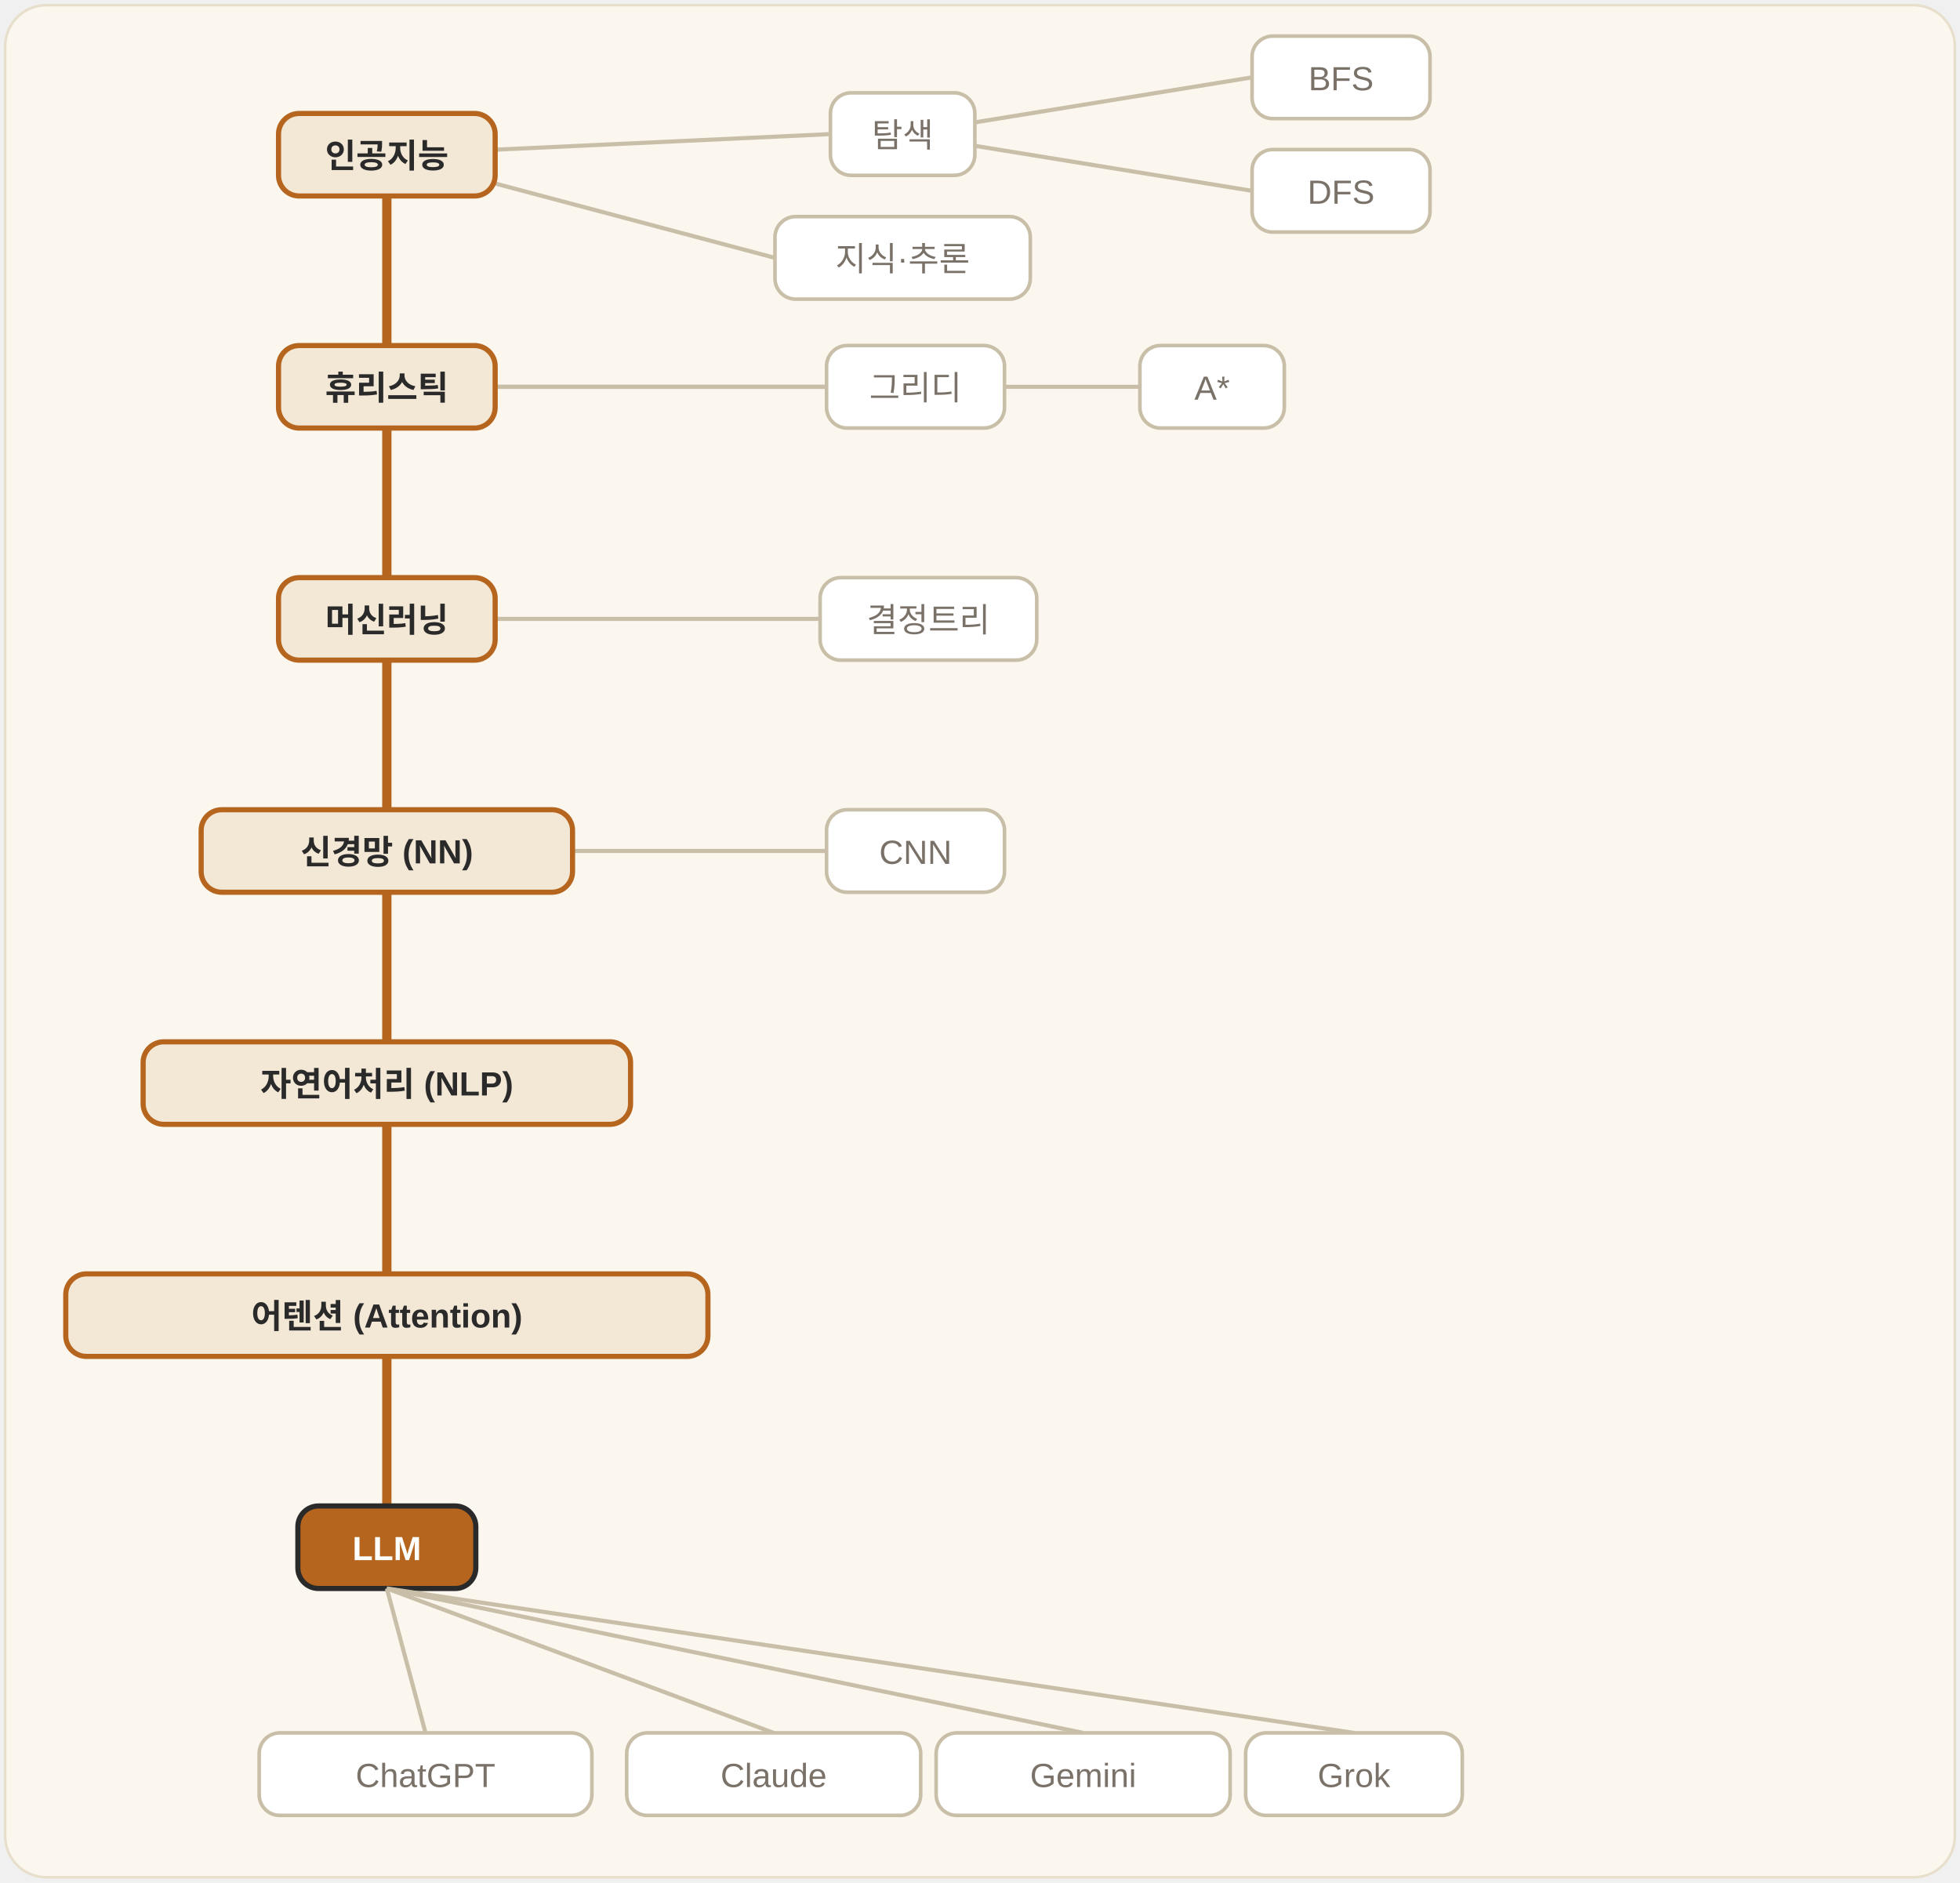
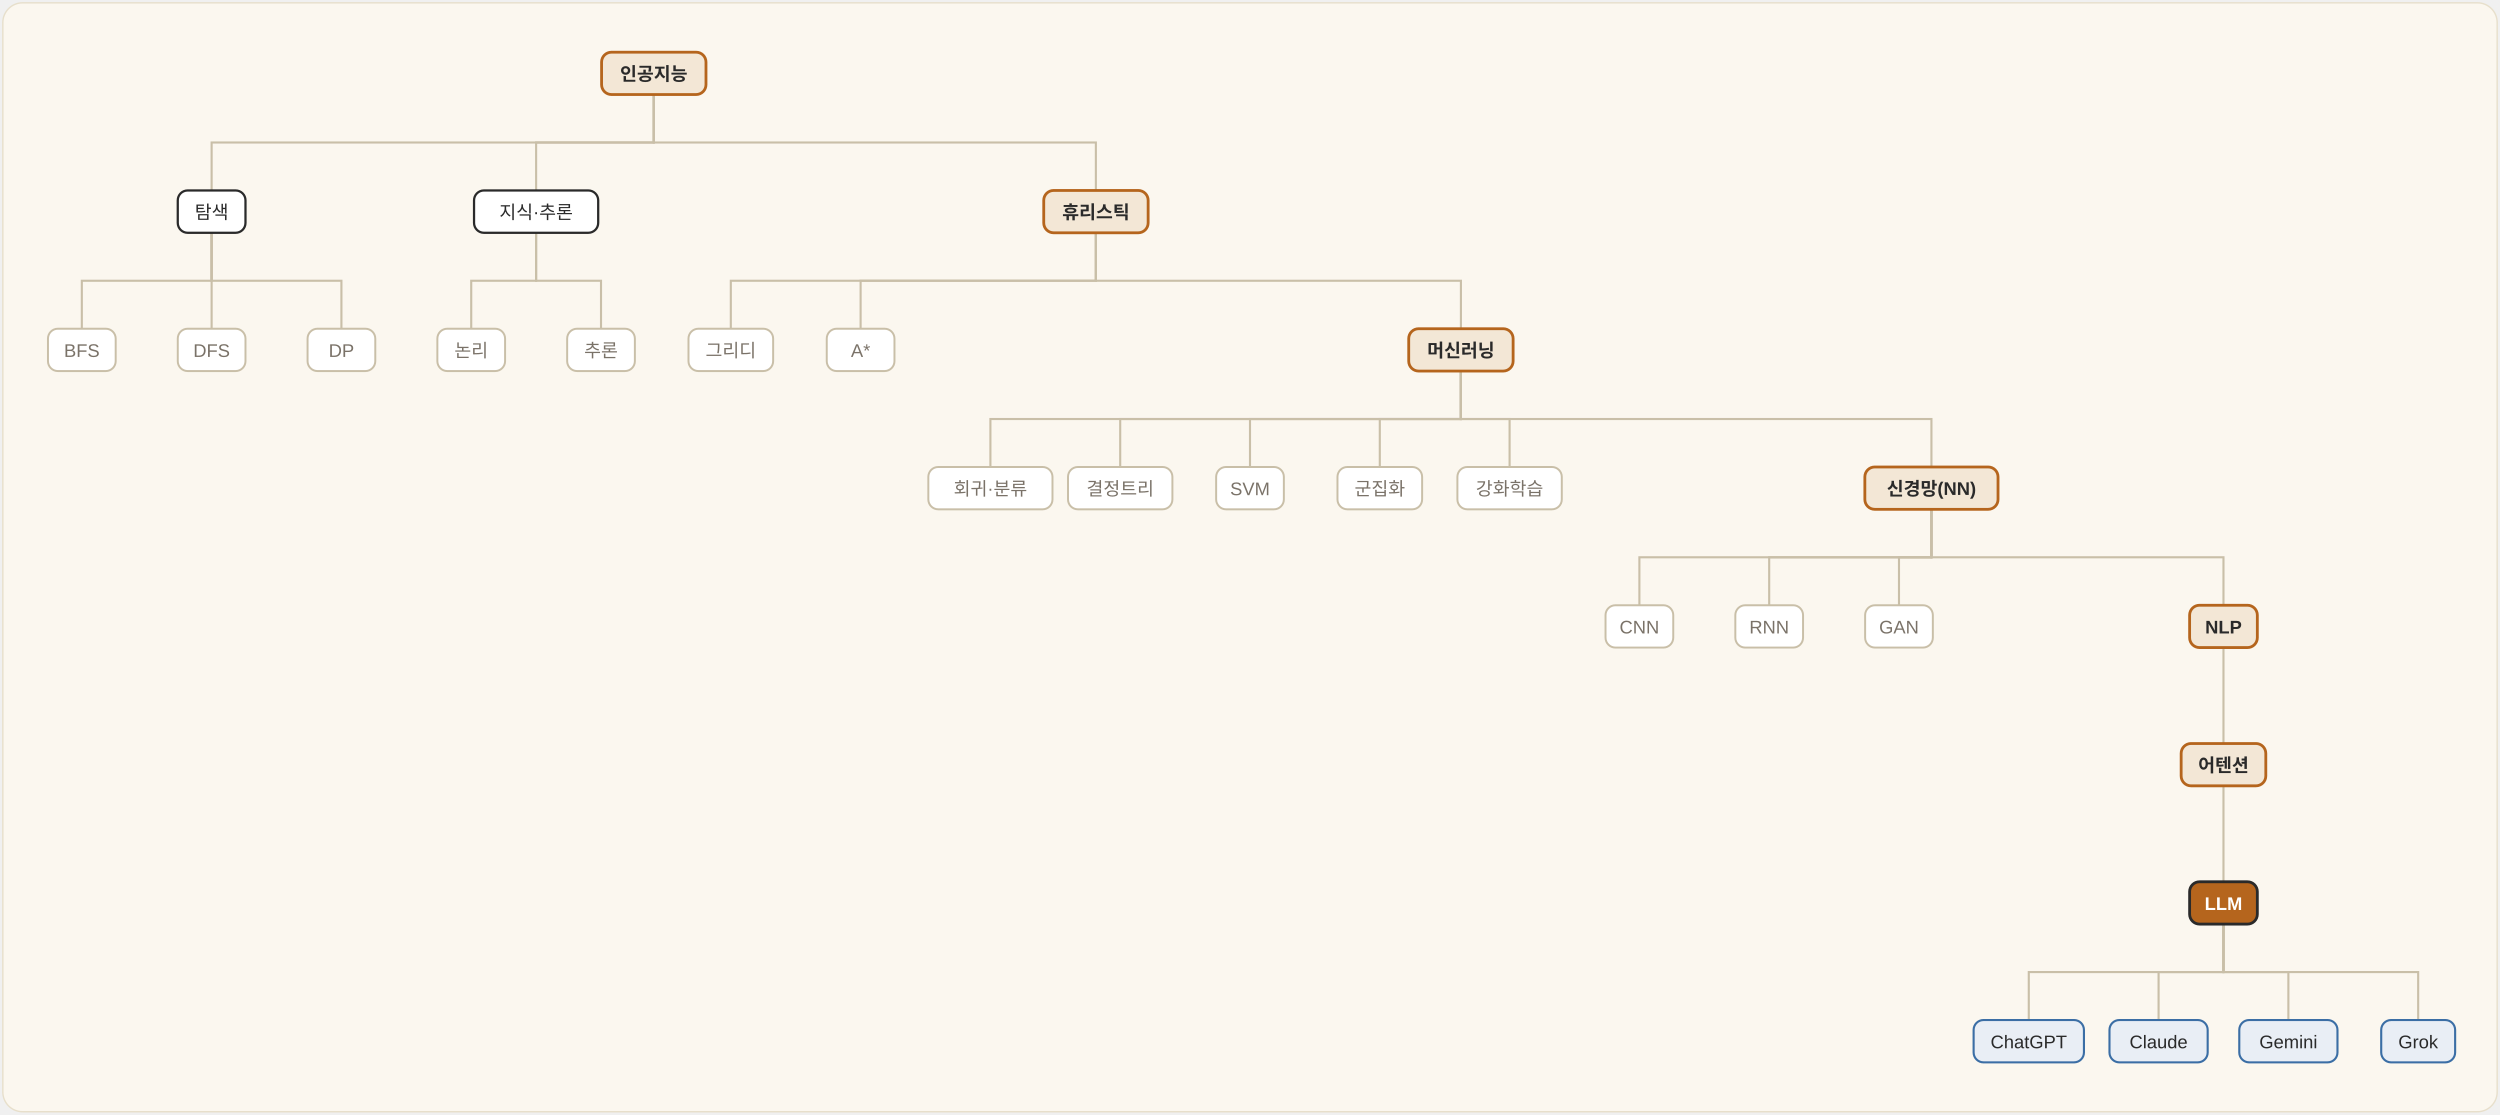
- <svg xmlns="http://www.w3.org/2000/svg" viewBox="0 0 760 730" font-family="'Helvetica Neue', Arial, 'AppleSDGothicNeo', sans-serif">
-   <rect x="2" y="2" width="756" height="726" rx="16" fill="#FBF7EF" stroke="#E7DFCB" />
-   <line x1="150" y1="76" x2="150" y2="134" stroke="#B5651D" stroke-width="3.6" />
-   <line x1="150" y1="166" x2="150" y2="224" stroke="#B5651D" stroke-width="3.6" />
-   <line x1="150" y1="256" x2="150" y2="314" stroke="#B5651D" stroke-width="3.6" />
-   <line x1="150" y1="346" x2="150" y2="404" stroke="#B5651D" stroke-width="3.6" />
-   <line x1="150" y1="436" x2="150" y2="494" stroke="#B5651D" stroke-width="3.6" />
-   <line x1="150" y1="526" x2="150" y2="584" stroke="#B5651D" stroke-width="3.6" />
-   <line x1="150" y1="60" x2="322.0" y2="52" stroke="#C9BFA8" stroke-width="1.6" />
-   <line x1="350" y1="52" x2="485.5" y2="30" stroke="#C9BFA8" stroke-width="1.6" />
-   <line x1="350" y1="52" x2="485.5" y2="74" stroke="#C9BFA8" stroke-width="1.6" />
-   <line x1="150" y1="60" x2="300.5" y2="100" stroke="#C9BFA8" stroke-width="1.6" />
-   <line x1="150" y1="150" x2="320.5" y2="150" stroke="#C9BFA8" stroke-width="1.6" />
-   <line x1="150" y1="150" x2="442.0" y2="150" stroke="#C9BFA8" stroke-width="1.6" />
-   <line x1="150" y1="240" x2="318.0" y2="240" stroke="#C9BFA8" stroke-width="1.6" />
-   <line x1="150" y1="330" x2="320.5" y2="330" stroke="#C9BFA8" stroke-width="1.6" />
-   <rect x="322.0" y="36.0" width="56" height="32" rx="8" fill="#FFFFFF" stroke="#C9BFA8" stroke-width="1.4" />
-   <text x="350" y="57" text-anchor="middle" font-size="13" fill="#7A7268">탐색</text>
-   <rect x="485.5" y="14.0" width="69" height="32" rx="8" fill="#FFFFFF" stroke="#C9BFA8" stroke-width="1.4" />
-   <text x="520" y="35" text-anchor="middle" font-size="13" fill="#7A7268">BFS</text>
-   <rect x="485.5" y="58.0" width="69" height="32" rx="8" fill="#FFFFFF" stroke="#C9BFA8" stroke-width="1.4" />
-   <text x="520" y="79" text-anchor="middle" font-size="13" fill="#7A7268">DFS</text>
-   <rect x="300.5" y="84.0" width="99" height="32" rx="8" fill="#FFFFFF" stroke="#C9BFA8" stroke-width="1.4" />
-   <text x="350" y="105" text-anchor="middle" font-size="13" fill="#7A7268">지식·추론</text>
-   <rect x="320.5" y="134.0" width="69" height="32" rx="8" fill="#FFFFFF" stroke="#C9BFA8" stroke-width="1.4" />
-   <text x="355" y="155" text-anchor="middle" font-size="13" fill="#7A7268">그리디</text>
-   <rect x="442.0" y="134.0" width="56" height="32" rx="8" fill="#FFFFFF" stroke="#C9BFA8" stroke-width="1.4" />
-   <text x="470" y="155" text-anchor="middle" font-size="13" fill="#7A7268">A*</text>
-   <rect x="318.0" y="224.0" width="84" height="32" rx="8" fill="#FFFFFF" stroke="#C9BFA8" stroke-width="1.4" />
-   <text x="360" y="245" text-anchor="middle" font-size="13" fill="#7A7268">결정트리</text>
-   <rect x="320.5" y="314.0" width="69" height="32" rx="8" fill="#FFFFFF" stroke="#C9BFA8" stroke-width="1.4" />
-   <text x="355" y="335" text-anchor="middle" font-size="13" fill="#7A7268">CNN</text>
-   <rect x="108.0" y="44.0" width="84" height="32" rx="8" fill="#F3E7D6" stroke="#B5651D" stroke-width="2" />
-   <text x="150" y="65" text-anchor="middle" font-size="13" fill="#2A2A2A" font-weight="bold">인공지능</text>
-   <rect x="108.0" y="134.0" width="84" height="32" rx="8" fill="#F3E7D6" stroke="#B5651D" stroke-width="2" />
-   <text x="150" y="155" text-anchor="middle" font-size="13" fill="#2A2A2A" font-weight="bold">휴리스틱</text>
-   <rect x="108.0" y="224.0" width="84" height="32" rx="8" fill="#F3E7D6" stroke="#B5651D" stroke-width="2" />
-   <text x="150" y="245" text-anchor="middle" font-size="13" fill="#2A2A2A" font-weight="bold">머신러닝</text>
-   <rect x="78.0" y="314.0" width="144" height="32" rx="8" fill="#F3E7D6" stroke="#B5651D" stroke-width="2" />
-   <text x="150" y="335" text-anchor="middle" font-size="13" fill="#2A2A2A" font-weight="bold">신경망 (NN)</text>
-   <rect x="55.5" y="404.0" width="189" height="32" rx="8" fill="#F3E7D6" stroke="#B5651D" stroke-width="2" />
-   <text x="150" y="425" text-anchor="middle" font-size="13" fill="#2A2A2A" font-weight="bold">자연어처리 (NLP)</text>
-   <rect x="25.5" y="494.0" width="249" height="32" rx="8" fill="#F3E7D6" stroke="#B5651D" stroke-width="2" />
-   <text x="150" y="515" text-anchor="middle" font-size="13" fill="#2A2A2A" font-weight="bold">어텐션 (Attention)</text>
-   <rect x="115.5" y="584.0" width="69" height="32" rx="8" fill="#B5651D" stroke="#2A2A2A" stroke-width="2" />
-   <text x="150" y="605" text-anchor="middle" font-size="13" fill="#fff" font-weight="bold">LLM</text>
-   <line x1="150" y1="616" x2="165" y2="672" stroke="#C9BFA8" stroke-width="1.6" />
-   <line x1="150" y1="616" x2="300" y2="672" stroke="#C9BFA8" stroke-width="1.6" />
-   <line x1="150" y1="616" x2="420" y2="672" stroke="#C9BFA8" stroke-width="1.6" />
-   <line x1="150" y1="616" x2="525" y2="672" stroke="#C9BFA8" stroke-width="1.6" />
-   <rect x="100.5" y="672.0" width="129" height="32" rx="8" fill="#FFFFFF" stroke="#C9BFA8" stroke-width="1.4" />
-   <text x="165" y="693" text-anchor="middle" font-size="13" fill="#7A7268">ChatGPT</text>
-   <rect x="243.0" y="672.0" width="114" height="32" rx="8" fill="#FFFFFF" stroke="#C9BFA8" stroke-width="1.4" />
-   <text x="300" y="693" text-anchor="middle" font-size="13" fill="#7A7268">Claude</text>
-   <rect x="363.0" y="672.0" width="114" height="32" rx="8" fill="#FFFFFF" stroke="#C9BFA8" stroke-width="1.4" />
-   <text x="420" y="693" text-anchor="middle" font-size="13" fill="#7A7268">Gemini</text>
-   <rect x="483.0" y="672.0" width="84" height="32" rx="8" fill="#FFFFFF" stroke="#C9BFA8" stroke-width="1.4" />
-   <text x="525" y="693" text-anchor="middle" font-size="13" fill="#7A7268">Grok</text>
+ <svg xmlns="http://www.w3.org/2000/svg" viewBox="0 0 1772 790" font-family="'Helvetica Neue', Arial, 'AppleSDGothicNeo', sans-serif">
+   <rect x="2" y="2" width="1768" height="786" rx="14" fill="#FBF7EF" stroke="#E7DFCB" />
+   <path d="M150.0,165.0 L150.0,199.0 L58,199.0 L58,233.0" fill="none" stroke="#C9BFA8" stroke-width="1.5" />
+   <path d="M150.0,165.0 L150.0,199.0 L150,199.0 L150,233.0" fill="none" stroke="#C9BFA8" stroke-width="1.5" />
+   <path d="M150.0,165.0 L150.0,199.0 L242,199.0 L242,233.0" fill="none" stroke="#C9BFA8" stroke-width="1.5" />
+   <path d="M380.0,165.0 L380.0,199.0 L334,199.0 L334,233.0" fill="none" stroke="#C9BFA8" stroke-width="1.5" />
+   <path d="M380.0,165.0 L380.0,199.0 L426,199.0 L426,233.0" fill="none" stroke="#C9BFA8" stroke-width="1.5" />
+   <path d="M1576.0,655.0 L1576.0,689.0 L1438,689.0 L1438,723.0" fill="none" stroke="#C9BFA8" stroke-width="1.5" />
+   <path d="M1576.0,655.0 L1576.0,689.0 L1530,689.0 L1530,723.0" fill="none" stroke="#C9BFA8" stroke-width="1.5" />
+   <path d="M1576.0,655.0 L1576.0,689.0 L1622,689.0 L1622,723.0" fill="none" stroke="#C9BFA8" stroke-width="1.5" />
+   <path d="M1576.0,655.0 L1576.0,689.0 L1714,689.0 L1714,723.0" fill="none" stroke="#C9BFA8" stroke-width="1.5" />
+   <path d="M1576.0,557.0 L1576.0,591.0 L1576.0,591.0 L1576.0,625.0" fill="none" stroke="#C9BFA8" stroke-width="1.5" />
+   <path d="M1576.0,459.0 L1576.0,493.0 L1576.0,493.0 L1576.0,527.0" fill="none" stroke="#C9BFA8" stroke-width="1.5" />
+   <path d="M1369.0,361.0 L1369.0,395.0 L1162,395.0 L1162,429.0" fill="none" stroke="#C9BFA8" stroke-width="1.5" />
+   <path d="M1369.0,361.0 L1369.0,395.0 L1254,395.0 L1254,429.0" fill="none" stroke="#C9BFA8" stroke-width="1.5" />
+   <path d="M1369.0,361.0 L1369.0,395.0 L1346,395.0 L1346,429.0" fill="none" stroke="#C9BFA8" stroke-width="1.5" />
+   <path d="M1369.0,361.0 L1369.0,395.0 L1576.0,395.0 L1576.0,429.0" fill="none" stroke="#C9BFA8" stroke-width="1.5" />
+   <path d="M1035.5,263.0 L1035.5,297.0 L702,297.0 L702,331.0" fill="none" stroke="#C9BFA8" stroke-width="1.5" />
+   <path d="M1035.5,263.0 L1035.5,297.0 L794,297.0 L794,331.0" fill="none" stroke="#C9BFA8" stroke-width="1.5" />
+   <path d="M1035.5,263.0 L1035.5,297.0 L886,297.0 L886,331.0" fill="none" stroke="#C9BFA8" stroke-width="1.5" />
+   <path d="M1035.5,263.0 L1035.5,297.0 L978,297.0 L978,331.0" fill="none" stroke="#C9BFA8" stroke-width="1.5" />
+   <path d="M1035.5,263.0 L1035.5,297.0 L1070,297.0 L1070,331.0" fill="none" stroke="#C9BFA8" stroke-width="1.5" />
+   <path d="M1035.5,263.0 L1035.5,297.0 L1369.0,297.0 L1369.0,331.0" fill="none" stroke="#C9BFA8" stroke-width="1.5" />
+   <path d="M776.75,165.0 L776.75,199.0 L518,199.0 L518,233.0" fill="none" stroke="#C9BFA8" stroke-width="1.5" />
+   <path d="M776.75,165.0 L776.75,199.0 L610,199.0 L610,233.0" fill="none" stroke="#C9BFA8" stroke-width="1.5" />
+   <path d="M776.75,165.0 L776.75,199.0 L1035.5,199.0 L1035.5,233.0" fill="none" stroke="#C9BFA8" stroke-width="1.5" />
+   <path d="M463.375,67.0 L463.375,101.0 L150.0,101.0 L150.0,135.0" fill="none" stroke="#C9BFA8" stroke-width="1.5" />
+   <path d="M463.375,67.0 L463.375,101.0 L380.0,101.0 L380.0,135.0" fill="none" stroke="#C9BFA8" stroke-width="1.5" />
+   <path d="M463.375,67.0 L463.375,101.0 L776.75,101.0 L776.75,135.0" fill="none" stroke="#C9BFA8" stroke-width="1.5" />
+   <rect x="34.0" y="233.0" width="48.0" height="30" rx="7" fill="#FFFFFF" stroke="#C9BFA8" stroke-width="1.4" />
+   <text x="58.0" y="253" text-anchor="middle" font-size="13" fill="#7A7268">BFS</text>
+   <rect x="126.0" y="233.0" width="48.0" height="30" rx="7" fill="#FFFFFF" stroke="#C9BFA8" stroke-width="1.4" />
+   <text x="150.0" y="253" text-anchor="middle" font-size="13" fill="#7A7268">DFS</text>
+   <rect x="218.0" y="233.0" width="48.0" height="30" rx="7" fill="#FFFFFF" stroke="#C9BFA8" stroke-width="1.4" />
+   <text x="242.0" y="253" text-anchor="middle" font-size="13" fill="#7A7268">DP</text>
+   <rect x="126.0" y="135.0" width="48.0" height="30" rx="7" fill="#FFFFFF" stroke="#2A2A2A" stroke-width="1.6" />
+   <text x="150.0" y="155" text-anchor="middle" font-size="13" fill="#2A2A2A">탐색</text>
+   <rect x="310.0" y="233.0" width="48.0" height="30" rx="7" fill="#FFFFFF" stroke="#C9BFA8" stroke-width="1.4" />
+   <text x="334.0" y="253" text-anchor="middle" font-size="13" fill="#7A7268">논리</text>
+   <rect x="402.0" y="233.0" width="48.0" height="30" rx="7" fill="#FFFFFF" stroke="#C9BFA8" stroke-width="1.4" />
+   <text x="426.0" y="253" text-anchor="middle" font-size="13" fill="#7A7268">추론</text>
+   <rect x="336.0" y="135.0" width="88.0" height="30" rx="7" fill="#FFFFFF" stroke="#2A2A2A" stroke-width="1.6" />
+   <text x="380.0" y="155" text-anchor="middle" font-size="13" fill="#2A2A2A">지식·추론</text>
+   <rect x="488.0" y="233.0" width="60.0" height="30" rx="7" fill="#FFFFFF" stroke="#C9BFA8" stroke-width="1.4" />
+   <text x="518.0" y="253" text-anchor="middle" font-size="13" fill="#7A7268">그리디</text>
+   <rect x="586.0" y="233.0" width="48.0" height="30" rx="7" fill="#FFFFFF" stroke="#C9BFA8" stroke-width="1.4" />
+   <text x="610.0" y="253" text-anchor="middle" font-size="13" fill="#7A7268">A*</text>
+   <rect x="658.0" y="331.0" width="88.0" height="30" rx="7" fill="#FFFFFF" stroke="#C9BFA8" stroke-width="1.4" />
+   <text x="702.0" y="351" text-anchor="middle" font-size="13" fill="#7A7268">회귀·분류</text>
+   <rect x="757.0" y="331.0" width="74.0" height="30" rx="7" fill="#FFFFFF" stroke="#C9BFA8" stroke-width="1.4" />
+   <text x="794.0" y="351" text-anchor="middle" font-size="13" fill="#7A7268">결정트리</text>
+   <rect x="862.0" y="331.0" width="48.0" height="30" rx="7" fill="#FFFFFF" stroke="#C9BFA8" stroke-width="1.4" />
+   <text x="886.0" y="351" text-anchor="middle" font-size="13" fill="#7A7268">SVM</text>
+   <rect x="948.0" y="331.0" width="60.0" height="30" rx="7" fill="#FFFFFF" stroke="#C9BFA8" stroke-width="1.4" />
+   <text x="978.0" y="351" text-anchor="middle" font-size="13" fill="#7A7268">군집화</text>
+   <rect x="1033.0" y="331.0" width="74.0" height="30" rx="7" fill="#FFFFFF" stroke="#C9BFA8" stroke-width="1.4" />
+   <text x="1070.0" y="351" text-anchor="middle" font-size="13" fill="#7A7268">강화학습</text>
+   <rect x="1138.0" y="429.0" width="48.0" height="30" rx="7" fill="#FFFFFF" stroke="#C9BFA8" stroke-width="1.4" />
+   <text x="1162.0" y="449" text-anchor="middle" font-size="13" fill="#7A7268">CNN</text>
+   <rect x="1230.0" y="429.0" width="48.0" height="30" rx="7" fill="#FFFFFF" stroke="#C9BFA8" stroke-width="1.4" />
+   <text x="1254.0" y="449" text-anchor="middle" font-size="13" fill="#7A7268">RNN</text>
+   <rect x="1322.0" y="429.0" width="48.0" height="30" rx="7" fill="#FFFFFF" stroke="#C9BFA8" stroke-width="1.4" />
+   <text x="1346.0" y="449" text-anchor="middle" font-size="13" fill="#7A7268">GAN</text>
+   <rect x="1398.9" y="723.0" width="78.2" height="30" rx="7" fill="#E9EEF5" stroke="#3B6EA5" stroke-width="1.5" />
+   <text x="1438.0" y="743" text-anchor="middle" font-size="13" fill="#2A2A2A">ChatGPT</text>
+   <rect x="1495.2" y="723.0" width="69.6" height="30" rx="7" fill="#E9EEF5" stroke="#3B6EA5" stroke-width="1.5" />
+   <text x="1530.0" y="743" text-anchor="middle" font-size="13" fill="#2A2A2A">Claude</text>
+   <rect x="1587.2" y="723.0" width="69.6" height="30" rx="7" fill="#E9EEF5" stroke="#3B6EA5" stroke-width="1.5" />
+   <text x="1622.0" y="743" text-anchor="middle" font-size="13" fill="#2A2A2A">Gemini</text>
+   <rect x="1687.8" y="723.0" width="52.4" height="30" rx="7" fill="#E9EEF5" stroke="#3B6EA5" stroke-width="1.5" />
+   <text x="1714.0" y="743" text-anchor="middle" font-size="13" fill="#2A2A2A">Grok</text>
+   <rect x="1552.0" y="625.0" width="48.0" height="30" rx="7" fill="#B5651D" stroke="#2A2A2A" stroke-width="2" />
+   <text x="1576.0" y="645" text-anchor="middle" font-size="13" fill="#fff" font-weight="bold">LLM</text>
+   <rect x="1546.0" y="527.0" width="60.0" height="30" rx="7" fill="#F3E7D6" stroke="#B5651D" stroke-width="2" />
+   <text x="1576.0" y="547" text-anchor="middle" font-size="13" fill="#2A2A2A" font-weight="bold">어텐션</text>
+   <rect x="1552.0" y="429.0" width="48.0" height="30" rx="7" fill="#F3E7D6" stroke="#B5651D" stroke-width="2" />
+   <text x="1576.0" y="449" text-anchor="middle" font-size="13" fill="#2A2A2A" font-weight="bold">NLP</text>
+   <rect x="1321.8" y="331.0" width="94.4" height="30" rx="7" fill="#F3E7D6" stroke="#B5651D" stroke-width="2" />
+   <text x="1369.0" y="351" text-anchor="middle" font-size="13" fill="#2A2A2A" font-weight="bold">신경망(NN)</text>
+   <rect x="998.5" y="233.0" width="74.0" height="30" rx="7" fill="#F3E7D6" stroke="#B5651D" stroke-width="2" />
+   <text x="1035.5" y="253" text-anchor="middle" font-size="13" fill="#2A2A2A" font-weight="bold">머신러닝</text>
+   <rect x="739.8" y="135.0" width="74.0" height="30" rx="7" fill="#F3E7D6" stroke="#B5651D" stroke-width="2" />
+   <text x="776.8" y="155" text-anchor="middle" font-size="13" fill="#2A2A2A" font-weight="bold">휴리스틱</text>
+   <rect x="426.4" y="37.0" width="74.0" height="30" rx="7" fill="#F3E7D6" stroke="#B5651D" stroke-width="2" />
+   <text x="463.4" y="57" text-anchor="middle" font-size="13" fill="#2A2A2A" font-weight="bold">인공지능</text>
</svg>
